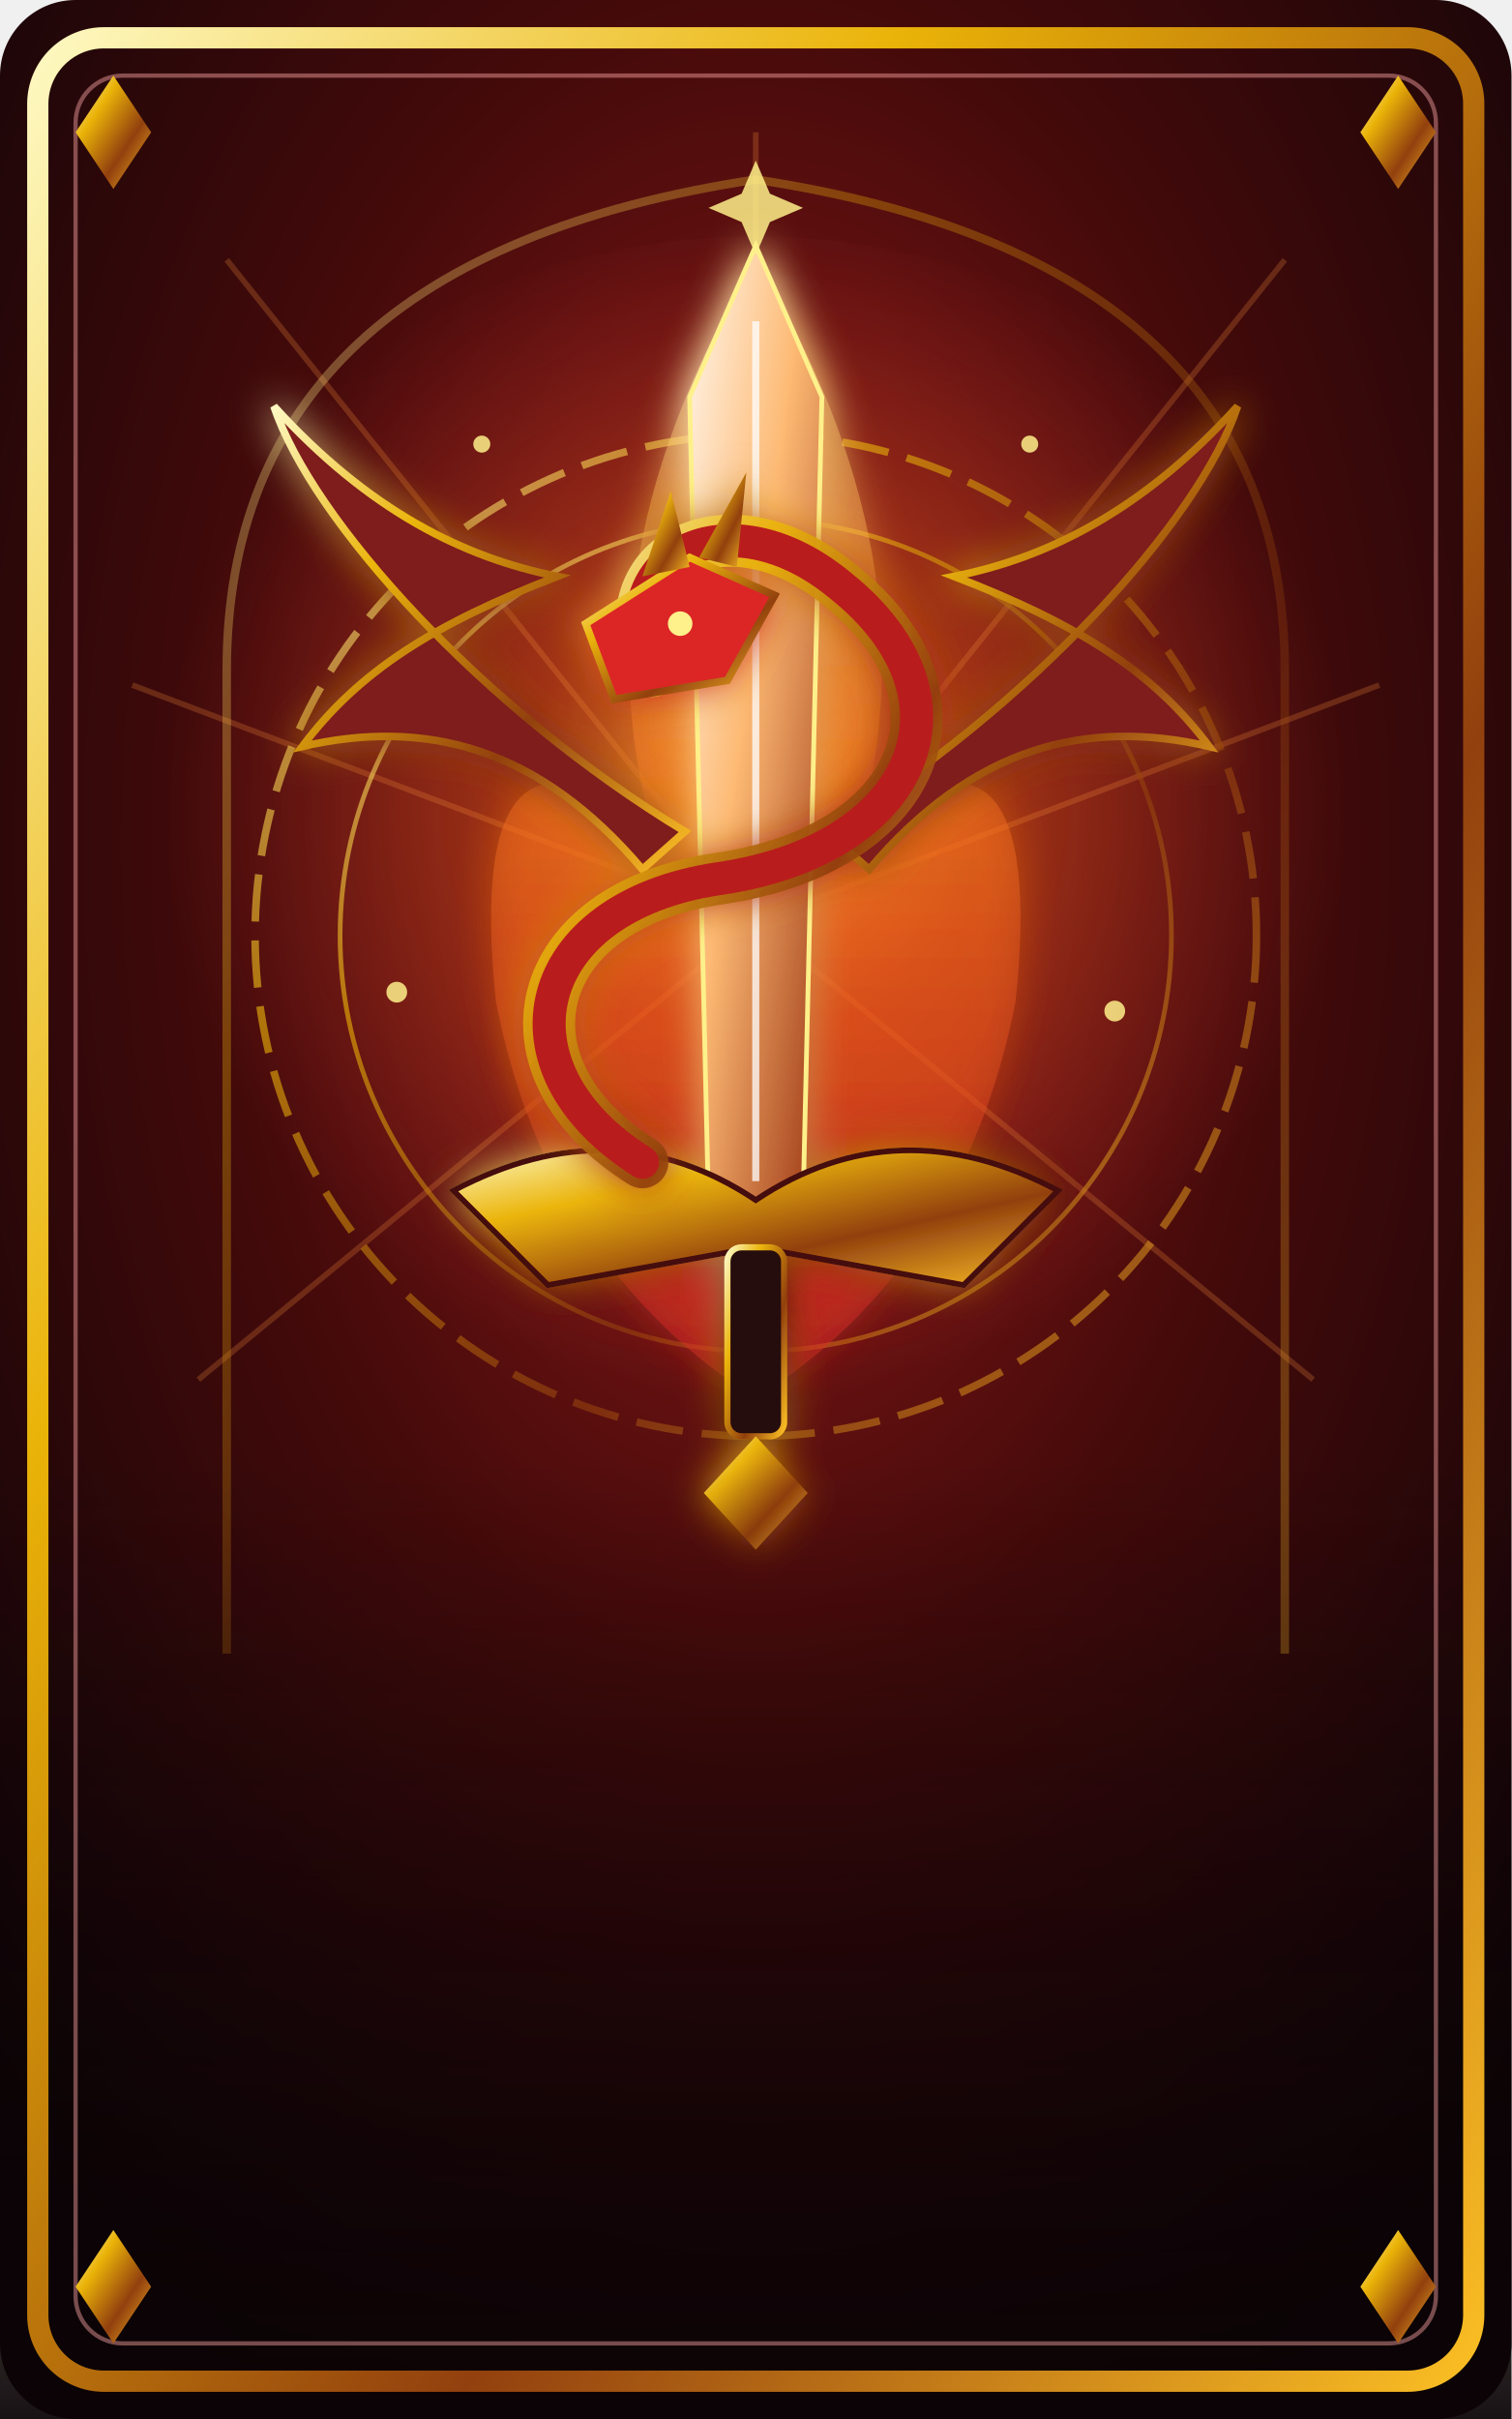
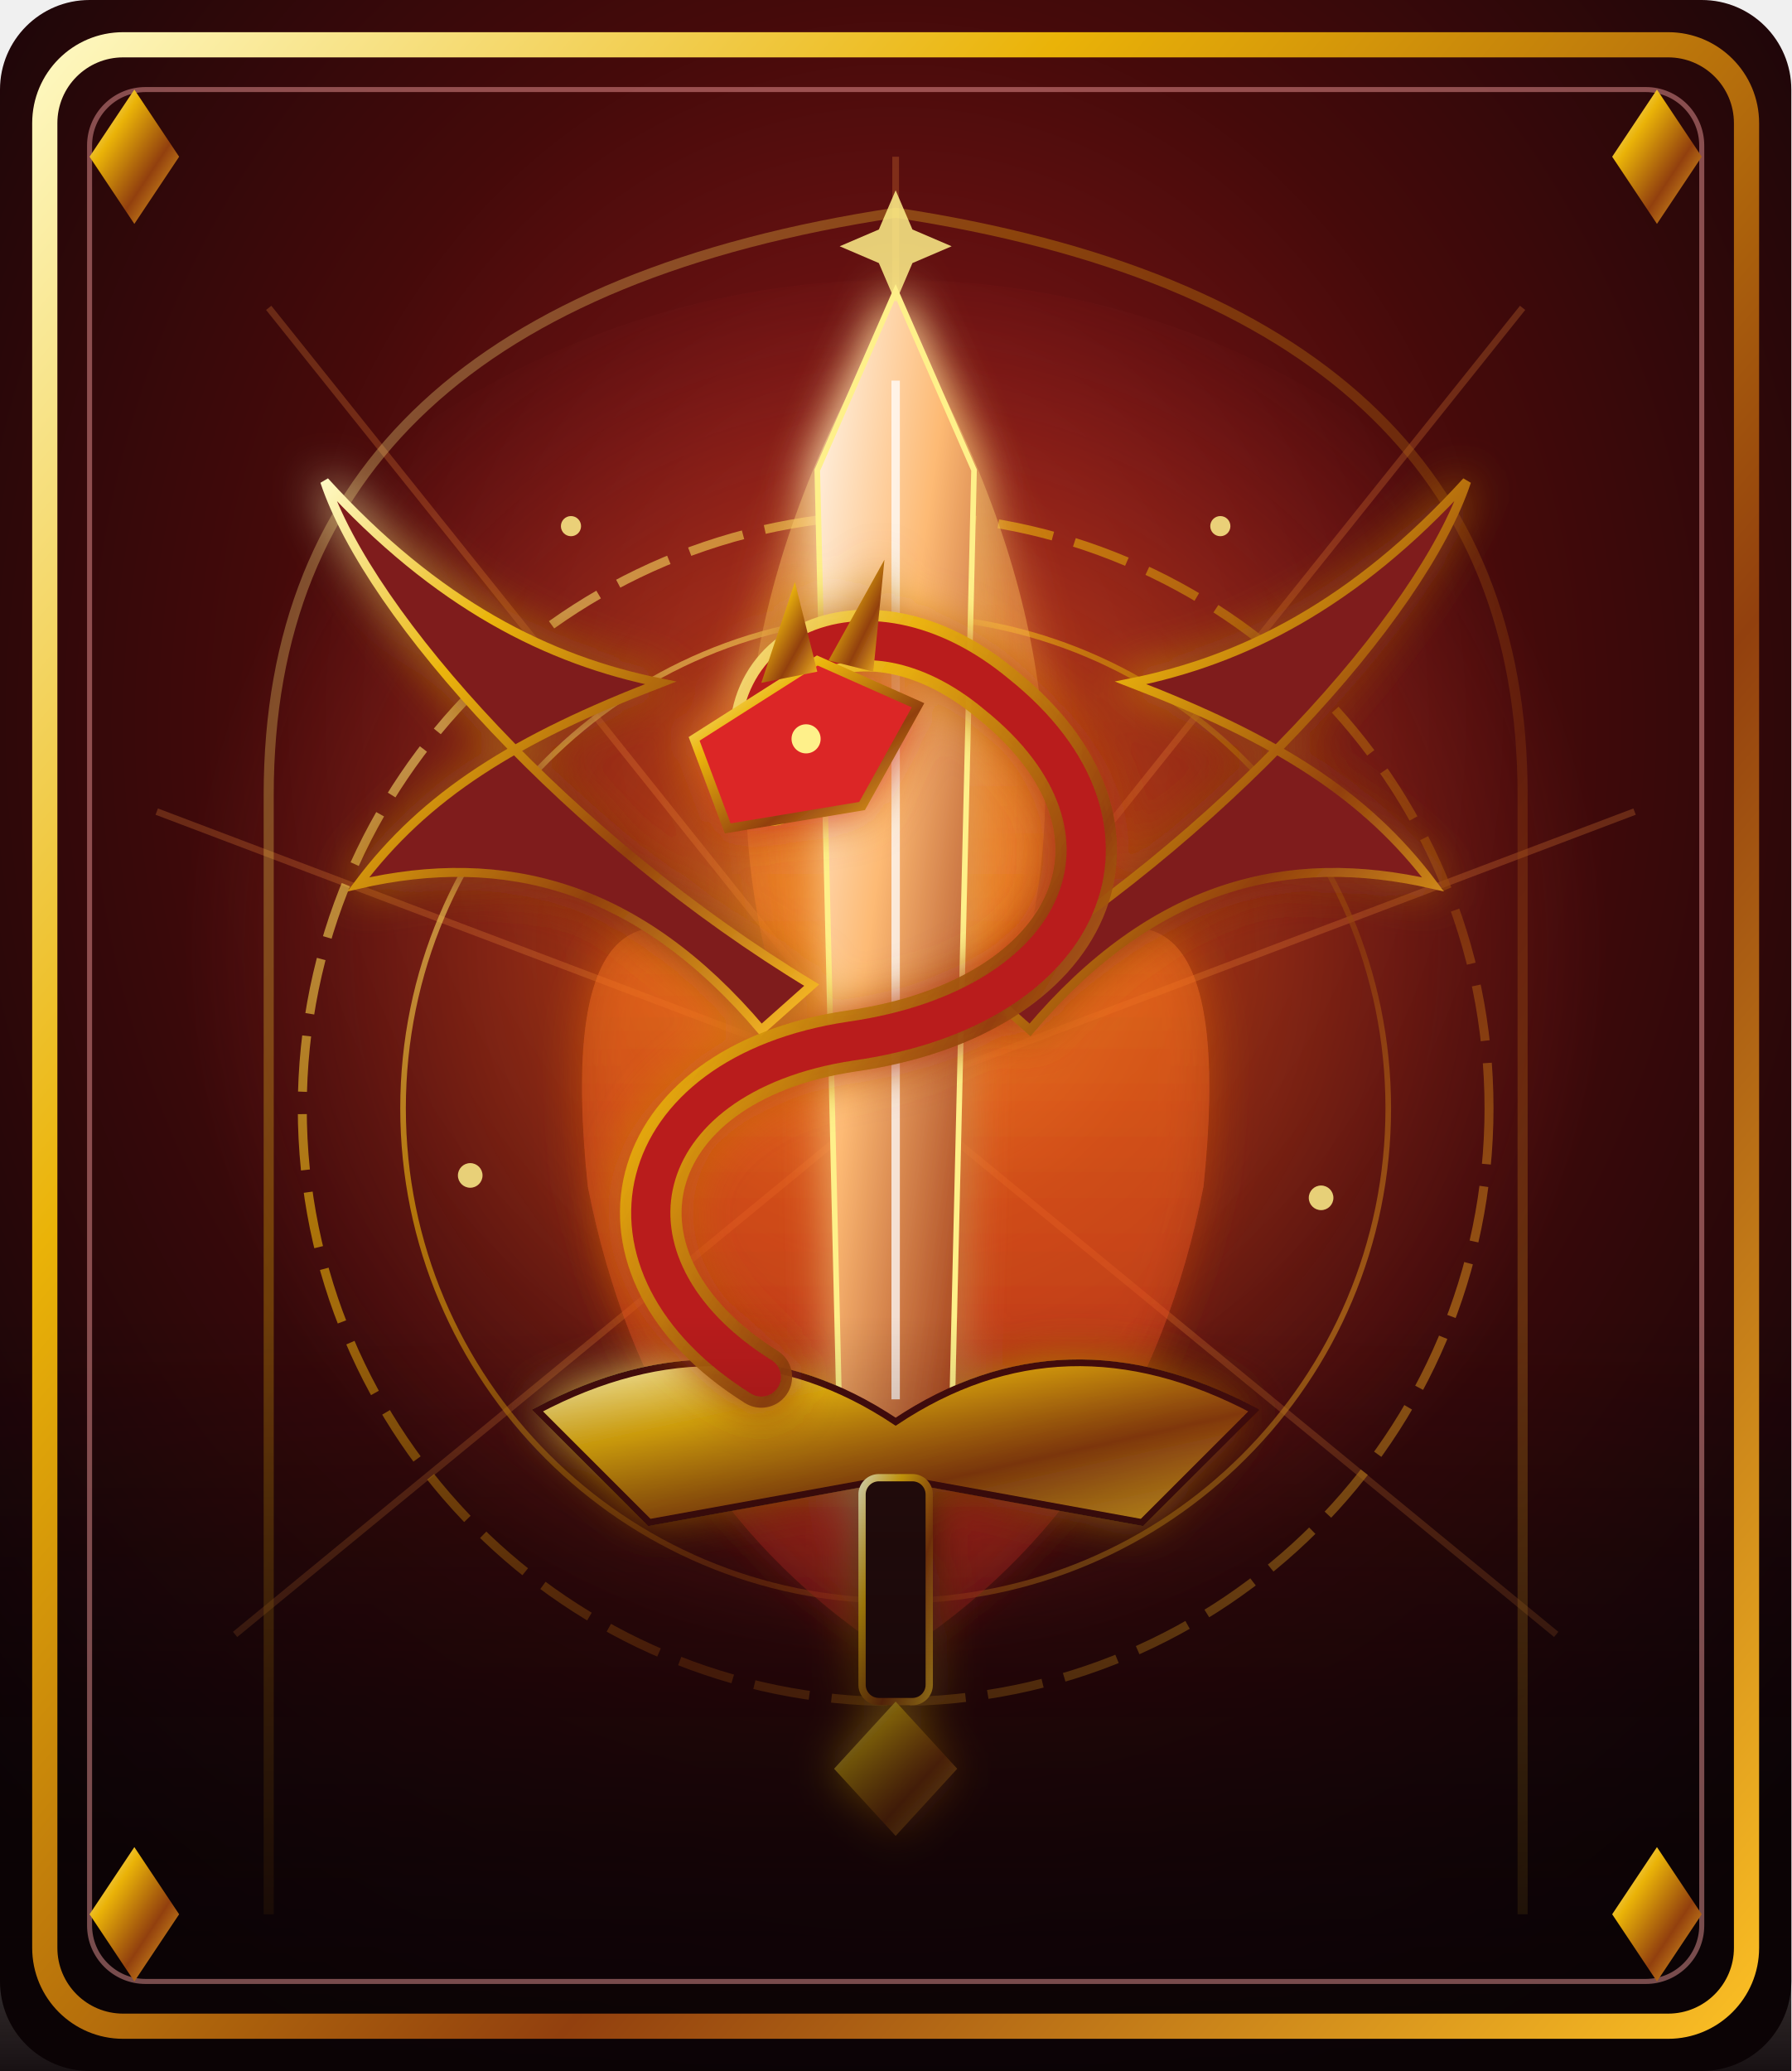
- <svg xmlns="http://www.w3.org/2000/svg" viewBox="0 0 320 512" width="100%" height="100%">
+ <svg xmlns="http://www.w3.org/2000/svg" viewBox="0 0 320 370" width="100%" height="100%">
  <defs>
    <radialGradient id="tz-sky" cx="50%" cy="35%" r="72%">
      <stop offset="0%" stop-color="#991b1b" />
      <stop offset="48%" stop-color="#450a0a" />
      <stop offset="85%" stop-color="#1c0609" />
      <stop offset="100%" stop-color="#0b0305" />
    </radialGradient>
    <radialGradient id="tz-halo" cx="50%" cy="40%" r="42%">
      <stop offset="0%" stop-color="#fde047" stop-opacity="0.72" />
      <stop offset="40%" stop-color="#f97316" stop-opacity="0.34" />
      <stop offset="100%" stop-color="#ef4444" stop-opacity="0" />
    </radialGradient>
    <linearGradient id="tz-gold" x1="0%" y1="0%" x2="100%" y2="100%">
      <stop offset="0%" stop-color="#fef9c3" />
      <stop offset="30%" stop-color="#eab308" />
      <stop offset="65%" stop-color="#92400e" />
      <stop offset="100%" stop-color="#fbbf24" />
    </linearGradient>
    <linearGradient id="tz-blade" x1="0%" y1="0%" x2="100%" y2="100%">
      <stop offset="0%" stop-color="#fff7ed" />
      <stop offset="45%" stop-color="#fdba74" />
      <stop offset="100%" stop-color="#9a3412" />
    </linearGradient>
    <linearGradient id="tz-flame" x1="0%" y1="100%" x2="0%" y2="0%">
      <stop offset="0%" stop-color="#dc2626" />
      <stop offset="50%" stop-color="#f97316" />
      <stop offset="100%" stop-color="#fef08a" />
    </linearGradient>
    <linearGradient id="tz-bottom-fade" x1="0%" y1="0%" x2="0%" y2="100%">
      <stop offset="0%" stop-color="#0b0305" stop-opacity="0" />
      <stop offset="100%" stop-color="#0b0305" stop-opacity="0.94" />
    </linearGradient>
    <filter id="tz-glow" x="-30%" y="-30%" width="160%" height="160%">
      <feGaussianBlur stdDeviation="4" result="blur" />
      <feMerge>
        <feMergeNode in="blur" />
        <feMergeNode in="SourceGraphic" />
      </feMerge>
    </filter>
  </defs>
-   <rect x="0" y="0" width="320" height="512" rx="16" fill="url(#tz-sky)" />
+   <rect x="0" y="0" width="320" height="370" rx="16" fill="url(#tz-sky)" />
  <circle cx="160" cy="200" r="150" fill="url(#tz-halo)" />
  <g stroke="#fb923c" stroke-width="1.2" opacity="0.24">
    <line x1="160" y1="195" x2="160" y2="28" />
    <line x1="160" y1="195" x2="48" y2="55" />
    <line x1="160" y1="195" x2="272" y2="55" />
    <line x1="160" y1="195" x2="28" y2="145" />
    <line x1="160" y1="195" x2="292" y2="145" />
    <line x1="160" y1="195" x2="42" y2="292" />
    <line x1="160" y1="195" x2="278" y2="292" />
  </g>
  <g fill="none" stroke="url(#tz-gold)" opacity="0.62">
    <circle cx="160" cy="198" r="106" stroke-width="1.6" stroke-dasharray="10 4" />
    <circle cx="160" cy="198" r="88" stroke-width="1" />
-     <path d="M 48,350 L 48,142 Q 48,55 160,38 Q 272,55 272,142 L 272,350" stroke-width="1.8" opacity="0.52" />
+     <path d="M 48,342 L 48,142 Q 48,55 160,38 Q 272,55 272,142 L 272,342" stroke-width="1.8" opacity="0.52" />
  </g>
  <g filter="url(#tz-glow)" opacity="0.9">
    <path d="M 160,55 Q 198,118 182,175 Q 222,145 215,212 Q 204,268 160,296 Q 116,268 105,212 Q 98,145 138,175 Q 122,118 160,55 Z" fill="url(#tz-flame)" opacity="0.48" />
  </g>
  <g filter="url(#tz-glow)">
    <polygon points="160,52 174,84 170,255 150,255 146,84" fill="url(#tz-blade)" stroke="#fef08a" stroke-width="1" />
    <line x1="160" y1="68" x2="160" y2="250" stroke="#ffffff" stroke-width="1.5" opacity="0.75" />
    <path d="M 96,252 Q 130,234 160,254 Q 190,234 224,252 L 204,272 L 160,264 L 116,272 Z" fill="url(#tz-gold)" stroke="#450a0a" stroke-width="1.2" />
    <rect x="154" y="264" width="12" height="40" rx="3" fill="#280909" stroke="url(#tz-gold)" stroke-width="1.3" />
    <polygon points="160,304 171,316 160,328 149,316" fill="url(#tz-gold)" />
  </g>
  <g filter="url(#tz-glow)">
    <path d="M 145,176 C 102,150 66,110 58,86 C 78,108 98,118 118,122 C 92,132 76,142 64,158 C 90,152 114,158 136,184 Z" fill="#7f1d1d" stroke="url(#tz-gold)" stroke-width="1.6" />
    <path d="M 175,176 C 218,150 254,110 262,86 C 242,108 222,118 202,122 C 228,132 244,142 256,158 C 230,152 206,158 184,184 Z" fill="#7f1d1d" stroke="url(#tz-gold)" stroke-width="1.6" />
    <path d="M 136,246 C 104,226 112,192 152,186 C 194,180 208,148 178,124 C 154,104 128,118 138,142" fill="none" stroke="url(#tz-gold)" stroke-width="11" stroke-linecap="round" opacity="0.92" />
    <path d="M 136,246 C 104,226 112,192 152,186 C 194,180 208,148 178,124 C 154,104 128,118 138,142" fill="none" stroke="#b91c1c" stroke-width="7" stroke-linecap="round" />
    <path d="M 124,132 L 146,118 L 164,126 L 154,144 L 130,148 Z" fill="#dc2626" stroke="url(#tz-gold)" stroke-width="1.6" />
    <polygon points="148,118 158,100 156,120" fill="url(#tz-gold)" />
    <polygon points="136,122 142,104 146,120" fill="url(#tz-gold)" />
    <circle cx="144" cy="132" r="2.6" fill="#fef08a" />
  </g>
  <g fill="#fef08a" opacity="0.85">
    <circle cx="84" cy="210" r="2.2" />
    <circle cx="236" cy="214" r="2.2" />
    <circle cx="102" cy="94" r="1.8" />
    <circle cx="218" cy="94" r="1.8" />
    <polygon points="160,34 163,41 170,44 163,47 160,54 157,47 150,44 157,41" />
  </g>
-   <rect x="0" y="310" width="320" height="202" fill="url(#tz-bottom-fade)" />
-   <rect x="8" y="8" width="304" height="496" rx="14" fill="none" stroke="url(#tz-gold)" stroke-width="4.5" />
-   <rect x="16" y="16" width="288" height="480" rx="10" fill="none" stroke="#fca5a5" stroke-width="0.9" opacity="0.45" />
+   <rect x="0" y="235" width="320" height="135" fill="url(#tz-bottom-fade)" />
+   <rect x="8" y="8" width="304" height="354" rx="14" fill="none" stroke="url(#tz-gold)" stroke-width="4.5" />
+   <rect x="16" y="16" width="288" height="338" rx="10" fill="none" stroke="#fca5a5" stroke-width="0.9" opacity="0.45" />
  <g fill="url(#tz-gold)">
    <polygon points="16,28 24,16 32,28 24,40" />
    <polygon points="304,28 296,16 288,28 296,40" />
-     <polygon points="16,484 24,472 32,484 24,496" />
-     <polygon points="304,484 296,472 288,484 296,496" />
+     <polygon points="16,342 24,330 32,342 24,354" />
+     <polygon points="304,342 296,330 288,342 296,354" />
  </g>
</svg>
